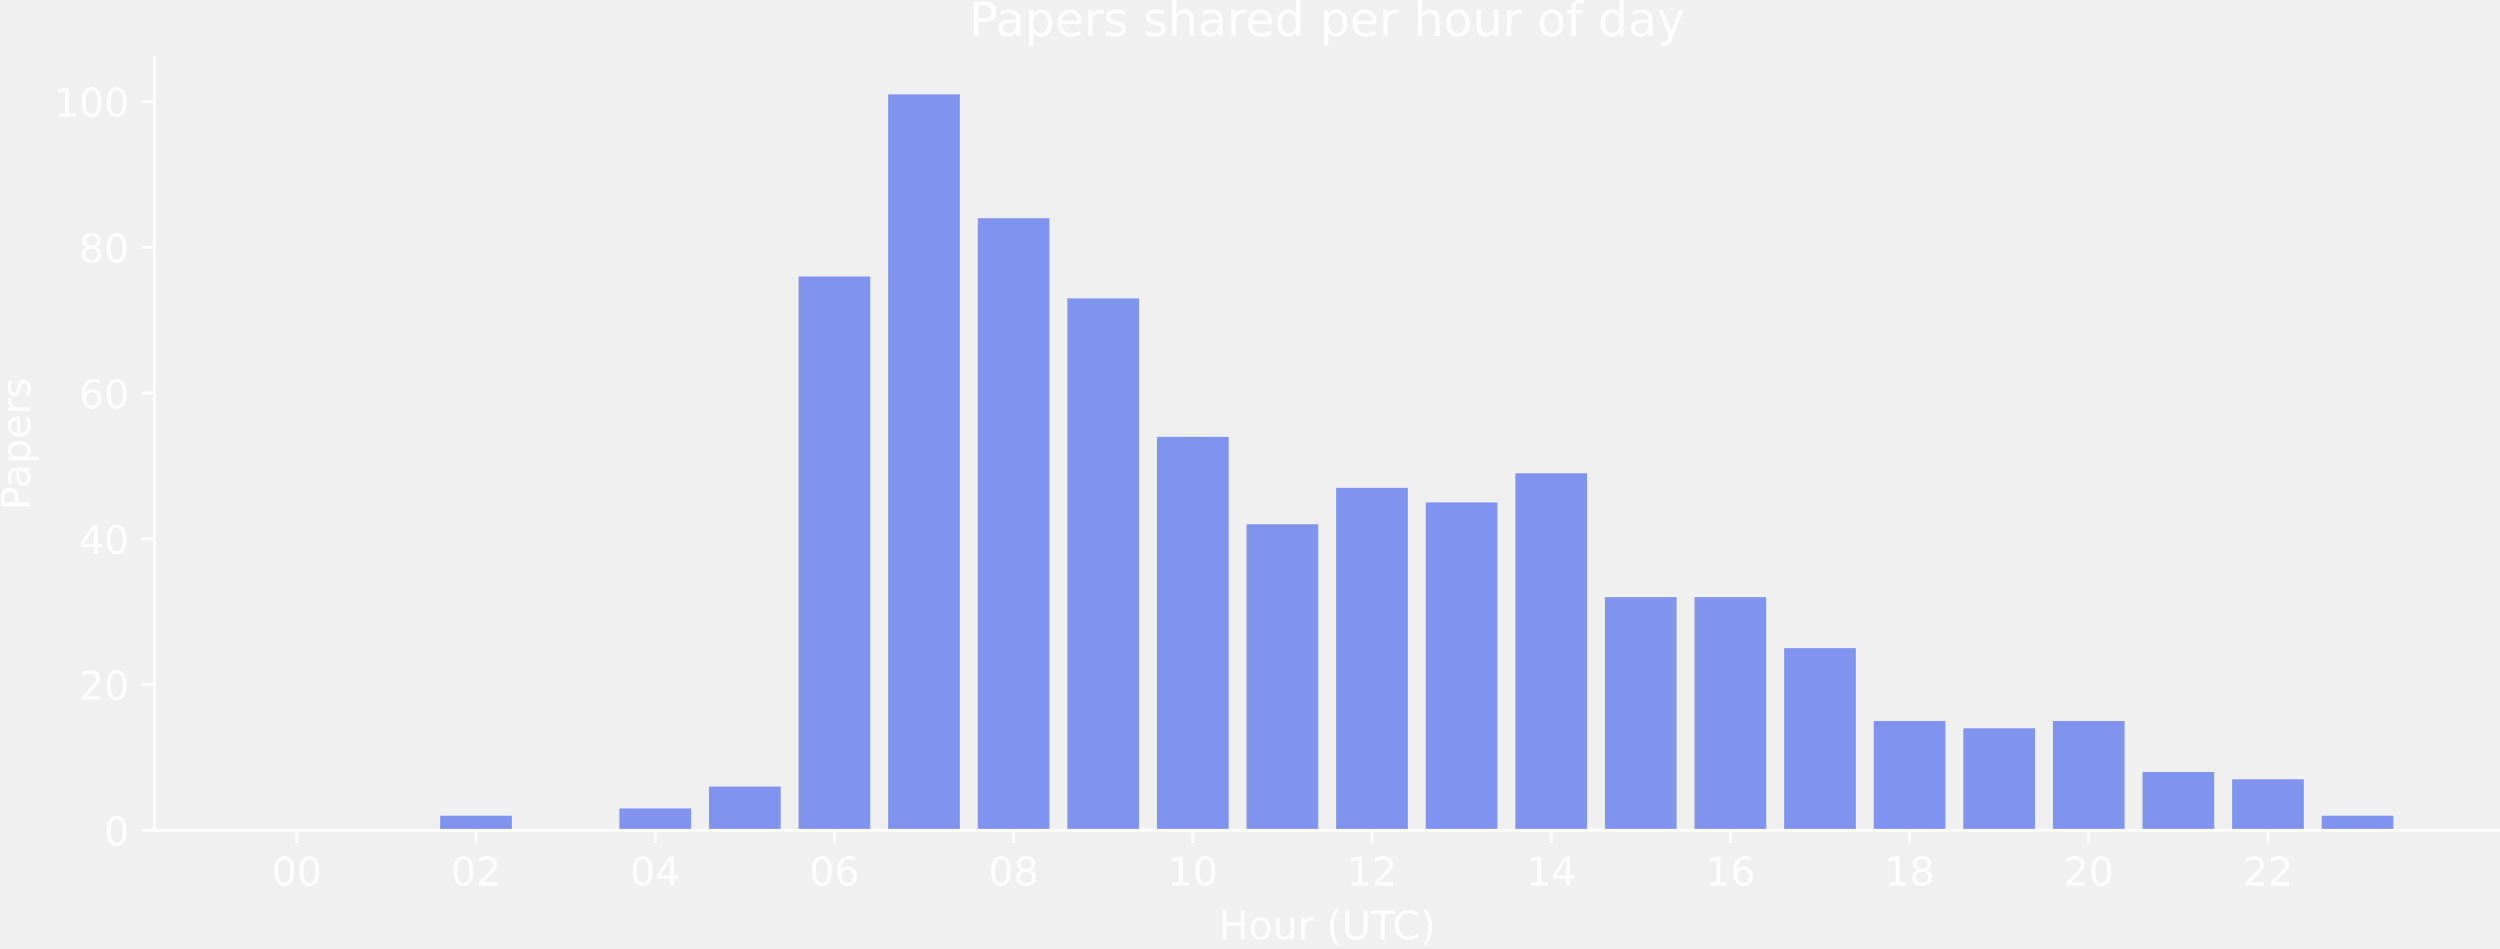
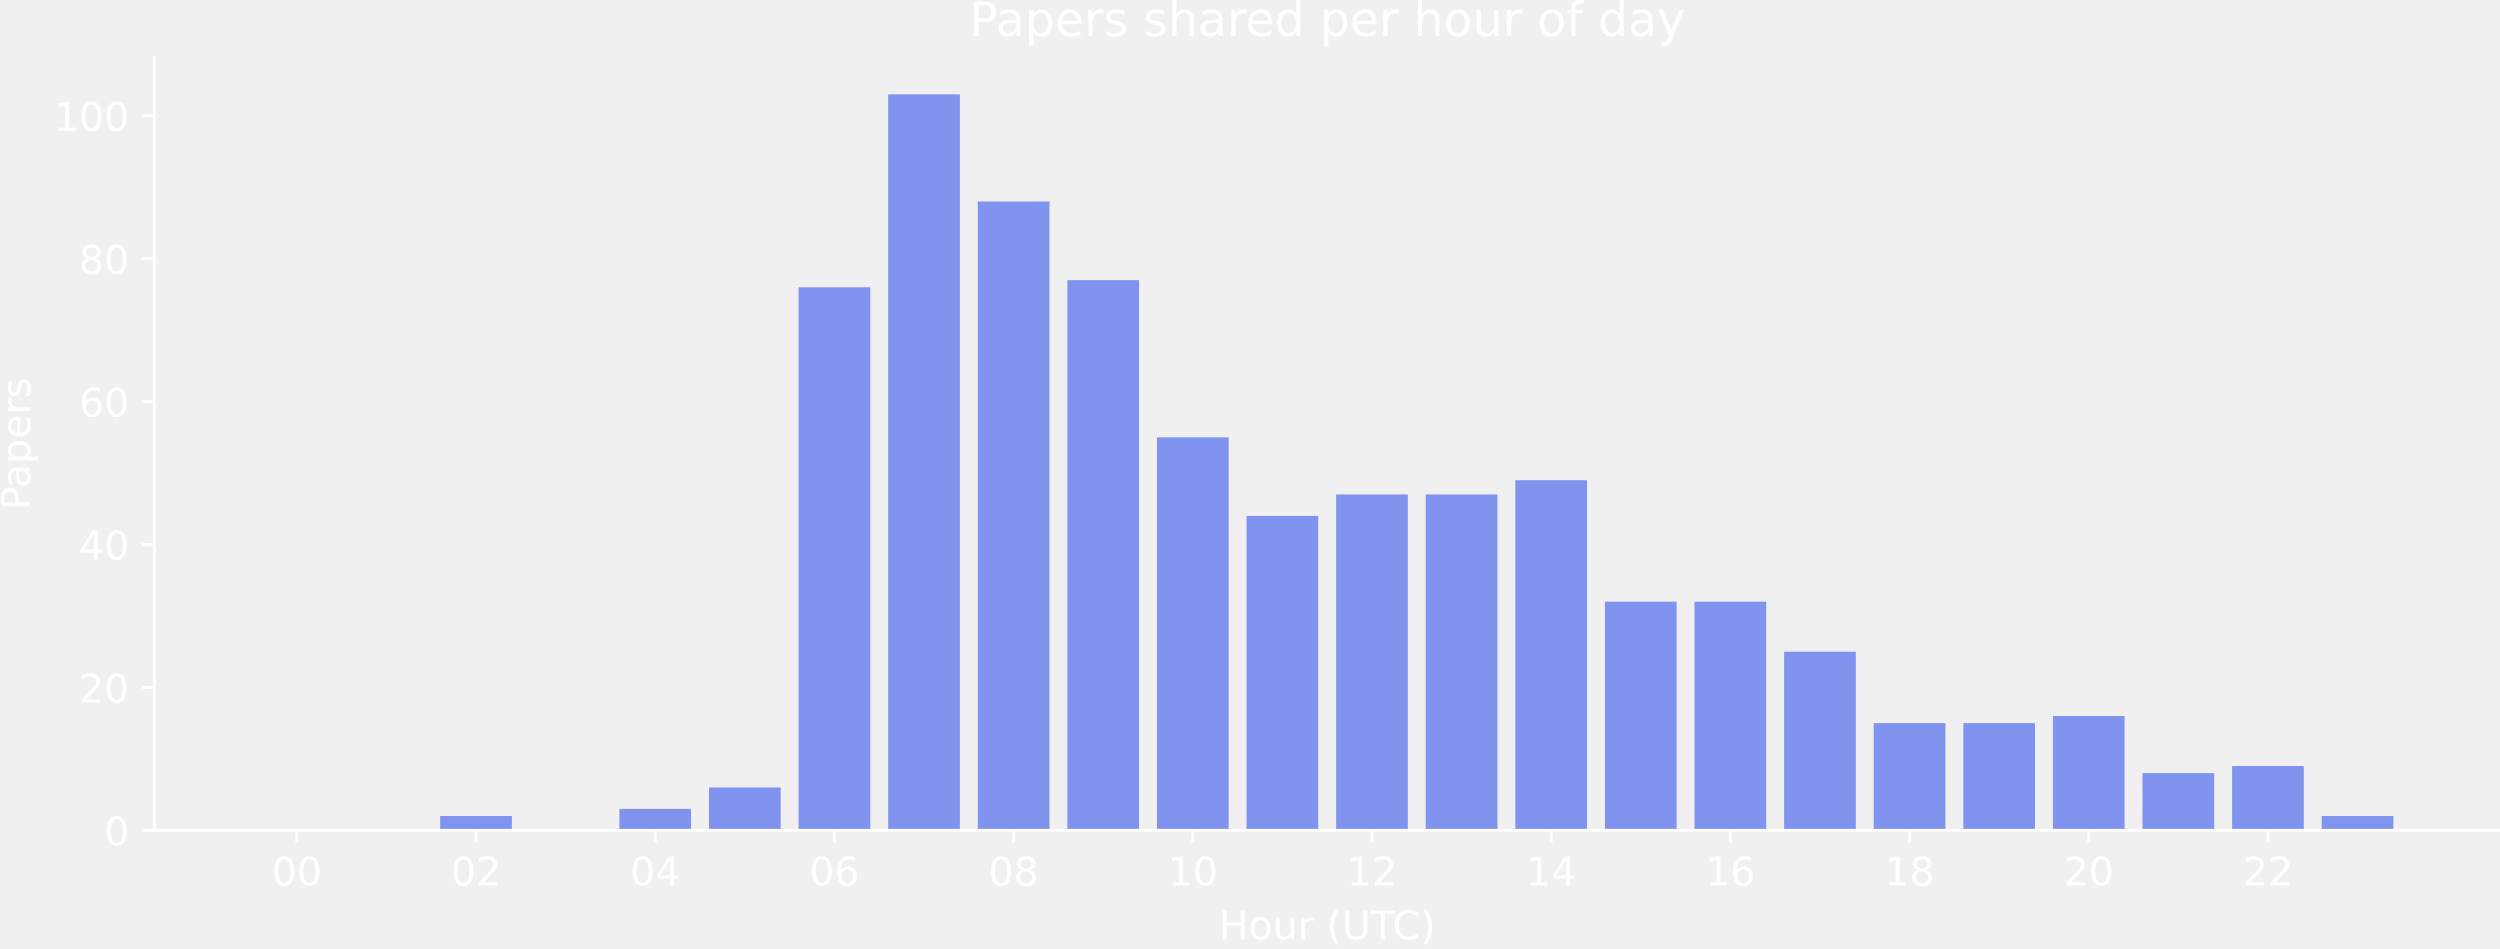
<svg xmlns="http://www.w3.org/2000/svg" xmlns:xlink="http://www.w3.org/1999/xlink" width="696.24pt" height="264.24pt" viewBox="0 0 696.24 264.24" version="1.1">
  <defs>
    <style type="text/css">*{stroke-linejoin: round; stroke-linecap: butt}</style>
  </defs>
  <g id="figure_1">
    <g id="patch_1">
      <path d="M 0 264.24  L 696.24 264.24  L 696.24 0  L 0 0  L 0 264.24  z " style="fill: none" />
    </g>
    <g id="axes_1">
      <g id="patch_2">
        <path d="M 42.996 231.24  L 696.24 231.24  L 696.24 16.03  L 42.996 16.03  L 42.996 231.24  z " style="fill: none" />
      </g>
      <g id="patch_3">
-         <path d="M 72.689 231.24  L 92.651 231.24  L 92.651 231.24  L 72.689 231.24  z " clip-path="url(#p27b2e9442e)" style="fill: #4361ee; opacity: 0.65" />
+         <path d="M 72.689 231.24  L 92.651 231.24  L 92.651 231.24  L 72.689 231.24  z " clip-path="url(#p9e5400b01d)" style="fill: #4361ee; opacity: 0.65" />
      </g>
      <g id="patch_4">
-         <path d="M 97.641 231.24  L 117.603 231.24  L 117.603 231.24  L 97.641 231.24  z " clip-path="url(#p27b2e9442e)" style="fill: #4361ee; opacity: 0.65" />
+         <path d="M 97.641 231.24  L 117.603 231.24  L 117.603 231.24  L 97.641 231.24  z " clip-path="url(#p9e5400b01d)" style="fill: #4361ee; opacity: 0.65" />
      </g>
      <g id="patch_5">
-         <path d="M 122.593 231.24  L 142.555 231.24  L 142.555 227.181  L 122.593 227.181  z " clip-path="url(#p27b2e9442e)" style="fill: #4361ee; opacity: 0.65" />
+         <path d="M 122.593 231.24  L 142.555 231.24  L 142.555 227.26  L 122.593 227.26  z " clip-path="url(#p9e5400b01d)" style="fill: #4361ee; opacity: 0.65" />
      </g>
      <g id="patch_6">
-         <path d="M 147.545 231.24  L 167.507 231.24  L 167.507 231.24  L 147.545 231.24  z " clip-path="url(#p27b2e9442e)" style="fill: #4361ee; opacity: 0.65" />
+         <path d="M 147.545 231.24  L 167.507 231.24  L 167.507 231.24  L 147.545 231.24  z " clip-path="url(#p9e5400b01d)" style="fill: #4361ee; opacity: 0.65" />
      </g>
      <g id="patch_7">
-         <path d="M 172.497 231.24  L 192.459 231.24  L 192.459 225.152  L 172.497 225.152  z " clip-path="url(#p27b2e9442e)" style="fill: #4361ee; opacity: 0.65" />
+         <path d="M 172.497 231.24  L 192.459 231.24  L 192.459 225.27  L 172.497 225.27  z " clip-path="url(#p9e5400b01d)" style="fill: #4361ee; opacity: 0.65" />
      </g>
      <g id="patch_8">
-         <path d="M 197.449 231.24  L 217.411 231.24  L 217.411 219.064  L 197.449 219.064  z " clip-path="url(#p27b2e9442e)" style="fill: #4361ee; opacity: 0.65" />
+         <path d="M 197.449 231.24  L 217.411 231.24  L 217.411 219.3  L 197.449 219.3  z " clip-path="url(#p9e5400b01d)" style="fill: #4361ee; opacity: 0.65" />
      </g>
      <g id="patch_9">
-         <path d="M 222.401 231.24  L 242.363 231.24  L 242.363 77.011  L 222.401 77.011  z " clip-path="url(#p27b2e9442e)" style="fill: #4361ee; opacity: 0.65" />
+         <path d="M 222.401 231.24  L 242.363 231.24  L 242.363 80.006  L 222.401 80.006  z " clip-path="url(#p9e5400b01d)" style="fill: #4361ee; opacity: 0.65" />
      </g>
      <g id="patch_10">
-         <path d="M 247.353 231.24  L 267.315 231.24  L 267.315 26.278  L 247.353 26.278  z " clip-path="url(#p27b2e9442e)" style="fill: #4361ee; opacity: 0.65" />
+         <path d="M 247.353 231.24  L 267.315 231.24  L 267.315 26.278  L 247.353 26.278  z " clip-path="url(#p9e5400b01d)" style="fill: #4361ee; opacity: 0.65" />
      </g>
      <g id="patch_11">
-         <path d="M 272.305 231.24  L 292.267 231.24  L 292.267 60.777  L 272.305 60.777  z " clip-path="url(#p27b2e9442e)" style="fill: #4361ee; opacity: 0.65" />
+         <path d="M 272.305 231.24  L 292.267 231.24  L 292.267 56.127  L 272.305 56.127  z " clip-path="url(#p9e5400b01d)" style="fill: #4361ee; opacity: 0.65" />
      </g>
      <g id="patch_12">
-         <path d="M 297.257 231.24  L 317.219 231.24  L 317.219 83.099  L 297.257 83.099  z " clip-path="url(#p27b2e9442e)" style="fill: #4361ee; opacity: 0.65" />
+         <path d="M 297.257 231.24  L 317.219 231.24  L 317.219 78.016  L 297.257 78.016  z " clip-path="url(#p9e5400b01d)" style="fill: #4361ee; opacity: 0.65" />
      </g>
      <g id="patch_13">
-         <path d="M 322.209 231.24  L 342.171 231.24  L 342.171 121.656  L 322.209 121.656  z " clip-path="url(#p27b2e9442e)" style="fill: #4361ee; opacity: 0.65" />
+         <path d="M 322.209 231.24  L 342.171 231.24  L 342.171 121.794  L 322.209 121.794  z " clip-path="url(#p9e5400b01d)" style="fill: #4361ee; opacity: 0.65" />
      </g>
      <g id="patch_14">
-         <path d="M 347.161 231.24  L 367.123 231.24  L 367.123 146.008  L 347.161 146.008  z " clip-path="url(#p27b2e9442e)" style="fill: #4361ee; opacity: 0.65" />
+         <path d="M 347.161 231.24  L 367.123 231.24  L 367.123 143.683  L 347.161 143.683  z " clip-path="url(#p9e5400b01d)" style="fill: #4361ee; opacity: 0.65" />
      </g>
      <g id="patch_15">
-         <path d="M 372.113 231.24  L 392.075 231.24  L 392.075 135.862  L 372.113 135.862  z " clip-path="url(#p27b2e9442e)" style="fill: #4361ee; opacity: 0.65" />
+         <path d="M 372.113 231.24  L 392.075 231.24  L 392.075 137.714  L 372.113 137.714  z " clip-path="url(#p9e5400b01d)" style="fill: #4361ee; opacity: 0.65" />
      </g>
      <g id="patch_16">
-         <path d="M 397.065 231.24  L 417.027 231.24  L 417.027 139.92  L 397.065 139.92  z " clip-path="url(#p27b2e9442e)" style="fill: #4361ee; opacity: 0.65" />
+         <path d="M 397.065 231.24  L 417.027 231.24  L 417.027 137.714  L 397.065 137.714  z " clip-path="url(#p9e5400b01d)" style="fill: #4361ee; opacity: 0.65" />
      </g>
      <g id="patch_17">
-         <path d="M 422.017 231.24  L 441.979 231.24  L 441.979 131.803  L 422.017 131.803  z " clip-path="url(#p27b2e9442e)" style="fill: #4361ee; opacity: 0.65" />
+         <path d="M 422.017 231.24  L 441.979 231.24  L 441.979 133.734  L 422.017 133.734  z " clip-path="url(#p9e5400b01d)" style="fill: #4361ee; opacity: 0.65" />
      </g>
      <g id="patch_18">
-         <path d="M 446.969 231.24  L 466.931 231.24  L 466.931 166.302  L 446.969 166.302  z " clip-path="url(#p27b2e9442e)" style="fill: #4361ee; opacity: 0.65" />
+         <path d="M 446.969 231.24  L 466.931 231.24  L 466.931 167.562  L 446.969 167.562  z " clip-path="url(#p9e5400b01d)" style="fill: #4361ee; opacity: 0.65" />
      </g>
      <g id="patch_19">
-         <path d="M 471.921 231.24  L 491.883 231.24  L 491.883 166.302  L 471.921 166.302  z " clip-path="url(#p27b2e9442e)" style="fill: #4361ee; opacity: 0.65" />
+         <path d="M 471.921 231.24  L 491.883 231.24  L 491.883 167.562  L 471.921 167.562  z " clip-path="url(#p9e5400b01d)" style="fill: #4361ee; opacity: 0.65" />
      </g>
      <g id="patch_20">
-         <path d="M 496.873 231.24  L 516.835 231.24  L 516.835 180.507  L 496.873 180.507  z " clip-path="url(#p27b2e9442e)" style="fill: #4361ee; opacity: 0.65" />
+         <path d="M 496.873 231.24  L 516.835 231.24  L 516.835 181.492  L 496.873 181.492  z " clip-path="url(#p9e5400b01d)" style="fill: #4361ee; opacity: 0.65" />
      </g>
      <g id="patch_21">
-         <path d="M 521.825 231.24  L 541.787 231.24  L 541.787 200.8  L 521.825 200.8  z " clip-path="url(#p27b2e9442e)" style="fill: #4361ee; opacity: 0.65" />
+         <path d="M 521.825 231.24  L 541.787 231.24  L 541.787 201.391  L 521.825 201.391  z " clip-path="url(#p9e5400b01d)" style="fill: #4361ee; opacity: 0.65" />
      </g>
      <g id="patch_22">
-         <path d="M 546.777 231.24  L 566.739 231.24  L 566.739 202.829  L 546.777 202.829  z " clip-path="url(#p27b2e9442e)" style="fill: #4361ee; opacity: 0.65" />
+         <path d="M 546.777 231.24  L 566.739 231.24  L 566.739 201.391  L 546.777 201.391  z " clip-path="url(#p9e5400b01d)" style="fill: #4361ee; opacity: 0.65" />
      </g>
      <g id="patch_23">
-         <path d="M 571.729 231.24  L 591.691 231.24  L 591.691 200.8  L 571.729 200.8  z " clip-path="url(#p27b2e9442e)" style="fill: #4361ee; opacity: 0.65" />
+         <path d="M 571.729 231.24  L 591.691 231.24  L 591.691 199.401  L 571.729 199.401  z " clip-path="url(#p9e5400b01d)" style="fill: #4361ee; opacity: 0.65" />
      </g>
      <g id="patch_24">
-         <path d="M 596.681 231.24  L 616.643 231.24  L 616.643 215.005  L 596.681 215.005  z " clip-path="url(#p27b2e9442e)" style="fill: #4361ee; opacity: 0.65" />
+         <path d="M 596.681 231.24  L 616.643 231.24  L 616.643 215.321  L 596.681 215.321  z " clip-path="url(#p9e5400b01d)" style="fill: #4361ee; opacity: 0.65" />
      </g>
      <g id="patch_25">
-         <path d="M 621.633 231.24  L 641.595 231.24  L 641.595 217.035  L 621.633 217.035  z " clip-path="url(#p27b2e9442e)" style="fill: #4361ee; opacity: 0.65" />
+         <path d="M 621.633 231.24  L 641.595 231.24  L 641.595 213.331  L 621.633 213.331  z " clip-path="url(#p9e5400b01d)" style="fill: #4361ee; opacity: 0.65" />
      </g>
      <g id="patch_26">
-         <path d="M 646.585 231.24  L 666.547 231.24  L 666.547 227.181  L 646.585 227.181  z " clip-path="url(#p27b2e9442e)" style="fill: #4361ee; opacity: 0.65" />
+         <path d="M 646.585 231.24  L 666.547 231.24  L 666.547 227.26  L 646.585 227.26  z " clip-path="url(#p9e5400b01d)" style="fill: #4361ee; opacity: 0.65" />
      </g>
      <g id="matplotlib.axis_1">
        <g id="xtick_1">
          <g id="line2d_1">
            <defs>
-               <path id="m5acfce6cd7" d="M 0 0  L 0 3.5  " style="stroke: #ffffff; stroke-width: 0.8" />
+               <path id="mf06dec44b0" d="M 0 0  L 0 3.5  " style="stroke: #ffffff; stroke-width: 0.8" />
            </defs>
            <g>
-               <use xlink:href="#m5acfce6cd7" x="82.67" y="231.24" style="fill: #ffffff; stroke: #ffffff; stroke-width: 0.8" />
+               <use xlink:href="#mf06dec44b0" x="82.67" y="231.24" style="fill: #ffffff; stroke: #ffffff; stroke-width: 0.8" />
            </g>
          </g>
          <g id="text_1">
            <g style="fill: #ffffff" transform="translate(75.6712 246.5974) scale(0.11 -0.11)">
              <defs>
                <path id="DejaVuSans-13" d="M 2034 4250  Q 1547 4250 1301 3770  Q 1056 3291 1056 2328  Q 1056 1369 1301 889  Q 1547 409 2034 409  Q 2525 409 2770 889  Q 3016 1369 3016 2328  Q 3016 3291 2770 3770  Q 2525 4250 2034 4250  z M 2034 4750  Q 2819 4750 3233 4129  Q 3647 3509 3647 2328  Q 3647 1150 3233 529  Q 2819 -91 2034 -91  Q 1250 -91 836 529  Q 422 1150 422 2328  Q 422 3509 836 4129  Q 1250 4750 2034 4750  z " transform="scale(0.015625)" />
              </defs>
              <use xlink:href="#DejaVuSans-13" />
              <use xlink:href="#DejaVuSans-13" transform="translate(63.625 0)" />
            </g>
          </g>
        </g>
        <g id="xtick_2">
          <g id="line2d_2">
            <g>
-               <use xlink:href="#m5acfce6cd7" x="132.574" y="231.24" style="fill: #ffffff; stroke: #ffffff; stroke-width: 0.8" />
+               <use xlink:href="#mf06dec44b0" x="132.574" y="231.24" style="fill: #ffffff; stroke: #ffffff; stroke-width: 0.8" />
            </g>
          </g>
          <g id="text_2">
            <g style="fill: #ffffff" transform="translate(125.5752 246.5974) scale(0.11 -0.11)">
              <defs>
                <path id="DejaVuSans-15" d="M 1228 531  L 3431 531  L 3431 0  L 469 0  L 469 531  Q 828 903 1448 1529  Q 2069 2156 2228 2338  Q 2531 2678 2651 2914  Q 2772 3150 2772 3378  Q 2772 3750 2511 3984  Q 2250 4219 1831 4219  Q 1534 4219 1204 4116  Q 875 4013 500 3803  L 500 4441  Q 881 4594 1212 4672  Q 1544 4750 1819 4750  Q 2544 4750 2975 4387  Q 3406 4025 3406 3419  Q 3406 3131 3298 2873  Q 3191 2616 2906 2266  Q 2828 2175 2409 1742  Q 1991 1309 1228 531  z " transform="scale(0.015625)" />
              </defs>
              <use xlink:href="#DejaVuSans-13" />
              <use xlink:href="#DejaVuSans-15" transform="translate(63.625 0)" />
            </g>
          </g>
        </g>
        <g id="xtick_3">
          <g id="line2d_3">
            <g>
-               <use xlink:href="#m5acfce6cd7" x="182.478" y="231.24" style="fill: #ffffff; stroke: #ffffff; stroke-width: 0.8" />
+               <use xlink:href="#mf06dec44b0" x="182.478" y="231.24" style="fill: #ffffff; stroke: #ffffff; stroke-width: 0.8" />
            </g>
          </g>
          <g id="text_3">
            <g style="fill: #ffffff" transform="translate(175.4793 246.5974) scale(0.11 -0.11)">
              <defs>
                <path id="DejaVuSans-17" d="M 2419 4116  L 825 1625  L 2419 1625  L 2419 4116  z M 2253 4666  L 3047 4666  L 3047 1625  L 3713 1625  L 3713 1100  L 3047 1100  L 3047 0  L 2419 0  L 2419 1100  L 313 1100  L 313 1709  L 2253 4666  z " transform="scale(0.015625)" />
              </defs>
              <use xlink:href="#DejaVuSans-13" />
              <use xlink:href="#DejaVuSans-17" transform="translate(63.625 0)" />
            </g>
          </g>
        </g>
        <g id="xtick_4">
          <g id="line2d_4">
            <g>
-               <use xlink:href="#m5acfce6cd7" x="232.382" y="231.24" style="fill: #ffffff; stroke: #ffffff; stroke-width: 0.8" />
+               <use xlink:href="#mf06dec44b0" x="232.382" y="231.24" style="fill: #ffffff; stroke: #ffffff; stroke-width: 0.8" />
            </g>
          </g>
          <g id="text_4">
            <g style="fill: #ffffff" transform="translate(225.3833 246.5974) scale(0.11 -0.11)">
              <defs>
                <path id="DejaVuSans-19" d="M 2113 2584  Q 1688 2584 1439 2293  Q 1191 2003 1191 1497  Q 1191 994 1439 701  Q 1688 409 2113 409  Q 2538 409 2786 701  Q 3034 994 3034 1497  Q 3034 2003 2786 2293  Q 2538 2584 2113 2584  z M 3366 4563  L 3366 3988  Q 3128 4100 2886 4159  Q 2644 4219 2406 4219  Q 1781 4219 1451 3797  Q 1122 3375 1075 2522  Q 1259 2794 1537 2939  Q 1816 3084 2150 3084  Q 2853 3084 3261 2657  Q 3669 2231 3669 1497  Q 3669 778 3244 343  Q 2819 -91 2113 -91  Q 1303 -91 875 529  Q 447 1150 447 2328  Q 447 3434 972 4092  Q 1497 4750 2381 4750  Q 2619 4750 2861 4703  Q 3103 4656 3366 4563  z " transform="scale(0.015625)" />
              </defs>
              <use xlink:href="#DejaVuSans-13" />
              <use xlink:href="#DejaVuSans-19" transform="translate(63.625 0)" />
            </g>
          </g>
        </g>
        <g id="xtick_5">
          <g id="line2d_5">
            <g>
-               <use xlink:href="#m5acfce6cd7" x="282.286" y="231.24" style="fill: #ffffff; stroke: #ffffff; stroke-width: 0.8" />
+               <use xlink:href="#mf06dec44b0" x="282.286" y="231.24" style="fill: #ffffff; stroke: #ffffff; stroke-width: 0.8" />
            </g>
          </g>
          <g id="text_5">
            <g style="fill: #ffffff" transform="translate(275.2873 246.5974) scale(0.11 -0.11)">
              <defs>
                <path id="DejaVuSans-1b" d="M 2034 2216  Q 1584 2216 1326 1975  Q 1069 1734 1069 1313  Q 1069 891 1326 650  Q 1584 409 2034 409  Q 2484 409 2743 651  Q 3003 894 3003 1313  Q 3003 1734 2745 1975  Q 2488 2216 2034 2216  z M 1403 2484  Q 997 2584 770 2862  Q 544 3141 544 3541  Q 544 4100 942 4425  Q 1341 4750 2034 4750  Q 2731 4750 3128 4425  Q 3525 4100 3525 3541  Q 3525 3141 3298 2862  Q 3072 2584 2669 2484  Q 3125 2378 3379 2068  Q 3634 1759 3634 1313  Q 3634 634 3220 271  Q 2806 -91 2034 -91  Q 1263 -91 848 271  Q 434 634 434 1313  Q 434 1759 690 2068  Q 947 2378 1403 2484  z M 1172 3481  Q 1172 3119 1398 2916  Q 1625 2713 2034 2713  Q 2441 2713 2670 2916  Q 2900 3119 2900 3481  Q 2900 3844 2670 4047  Q 2441 4250 2034 4250  Q 1625 4250 1398 4047  Q 1172 3844 1172 3481  z " transform="scale(0.015625)" />
              </defs>
              <use xlink:href="#DejaVuSans-13" />
              <use xlink:href="#DejaVuSans-1b" transform="translate(63.625 0)" />
            </g>
          </g>
        </g>
        <g id="xtick_6">
          <g id="line2d_6">
            <g>
-               <use xlink:href="#m5acfce6cd7" x="332.19" y="231.24" style="fill: #ffffff; stroke: #ffffff; stroke-width: 0.8" />
+               <use xlink:href="#mf06dec44b0" x="332.19" y="231.24" style="fill: #ffffff; stroke: #ffffff; stroke-width: 0.8" />
            </g>
          </g>
          <g id="text_6">
            <g style="fill: #ffffff" transform="translate(325.1914 246.5974) scale(0.11 -0.11)">
              <defs>
                <path id="DejaVuSans-14" d="M 794 531  L 1825 531  L 1825 4091  L 703 3866  L 703 4441  L 1819 4666  L 2450 4666  L 2450 531  L 3481 531  L 3481 0  L 794 0  L 794 531  z " transform="scale(0.015625)" />
              </defs>
              <use xlink:href="#DejaVuSans-14" />
              <use xlink:href="#DejaVuSans-13" transform="translate(63.625 0)" />
            </g>
          </g>
        </g>
        <g id="xtick_7">
          <g id="line2d_7">
            <g>
-               <use xlink:href="#m5acfce6cd7" x="382.094" y="231.24" style="fill: #ffffff; stroke: #ffffff; stroke-width: 0.8" />
+               <use xlink:href="#mf06dec44b0" x="382.094" y="231.24" style="fill: #ffffff; stroke: #ffffff; stroke-width: 0.8" />
            </g>
          </g>
          <g id="text_7">
            <g style="fill: #ffffff" transform="translate(375.0954 246.5974) scale(0.11 -0.11)">
              <use xlink:href="#DejaVuSans-14" />
              <use xlink:href="#DejaVuSans-15" transform="translate(63.625 0)" />
            </g>
          </g>
        </g>
        <g id="xtick_8">
          <g id="line2d_8">
            <g>
-               <use xlink:href="#m5acfce6cd7" x="431.998" y="231.24" style="fill: #ffffff; stroke: #ffffff; stroke-width: 0.8" />
+               <use xlink:href="#mf06dec44b0" x="431.998" y="231.24" style="fill: #ffffff; stroke: #ffffff; stroke-width: 0.8" />
            </g>
          </g>
          <g id="text_8">
            <g style="fill: #ffffff" transform="translate(424.9994 246.5974) scale(0.11 -0.11)">
              <use xlink:href="#DejaVuSans-14" />
              <use xlink:href="#DejaVuSans-17" transform="translate(63.625 0)" />
            </g>
          </g>
        </g>
        <g id="xtick_9">
          <g id="line2d_9">
            <g>
-               <use xlink:href="#m5acfce6cd7" x="481.902" y="231.24" style="fill: #ffffff; stroke: #ffffff; stroke-width: 0.8" />
+               <use xlink:href="#mf06dec44b0" x="481.902" y="231.24" style="fill: #ffffff; stroke: #ffffff; stroke-width: 0.8" />
            </g>
          </g>
          <g id="text_9">
            <g style="fill: #ffffff" transform="translate(474.9034 246.5974) scale(0.11 -0.11)">
              <use xlink:href="#DejaVuSans-14" />
              <use xlink:href="#DejaVuSans-19" transform="translate(63.625 0)" />
            </g>
          </g>
        </g>
        <g id="xtick_10">
          <g id="line2d_10">
            <g>
-               <use xlink:href="#m5acfce6cd7" x="531.806" y="231.24" style="fill: #ffffff; stroke: #ffffff; stroke-width: 0.8" />
+               <use xlink:href="#mf06dec44b0" x="531.806" y="231.24" style="fill: #ffffff; stroke: #ffffff; stroke-width: 0.8" />
            </g>
          </g>
          <g id="text_10">
            <g style="fill: #ffffff" transform="translate(524.8075 246.5974) scale(0.11 -0.11)">
              <use xlink:href="#DejaVuSans-14" />
              <use xlink:href="#DejaVuSans-1b" transform="translate(63.625 0)" />
            </g>
          </g>
        </g>
        <g id="xtick_11">
          <g id="line2d_11">
            <g>
-               <use xlink:href="#m5acfce6cd7" x="581.71" y="231.24" style="fill: #ffffff; stroke: #ffffff; stroke-width: 0.8" />
+               <use xlink:href="#mf06dec44b0" x="581.71" y="231.24" style="fill: #ffffff; stroke: #ffffff; stroke-width: 0.8" />
            </g>
          </g>
          <g id="text_11">
            <g style="fill: #ffffff" transform="translate(574.7115 246.5974) scale(0.11 -0.11)">
              <use xlink:href="#DejaVuSans-15" />
              <use xlink:href="#DejaVuSans-13" transform="translate(63.625 0)" />
            </g>
          </g>
        </g>
        <g id="xtick_12">
          <g id="line2d_12">
            <g>
-               <use xlink:href="#m5acfce6cd7" x="631.614" y="231.24" style="fill: #ffffff; stroke: #ffffff; stroke-width: 0.8" />
+               <use xlink:href="#mf06dec44b0" x="631.614" y="231.24" style="fill: #ffffff; stroke: #ffffff; stroke-width: 0.8" />
            </g>
          </g>
          <g id="text_12">
            <g style="fill: #ffffff" transform="translate(624.6155 246.5974) scale(0.11 -0.11)">
              <use xlink:href="#DejaVuSans-15" />
              <use xlink:href="#DejaVuSans-15" transform="translate(63.625 0)" />
            </g>
          </g>
        </g>
        <g id="text_13">
          <g style="fill: #ffffff" transform="translate(339.4274 261.5974) scale(0.11 -0.11)">
            <defs>
              <path id="DejaVuSans-2b" d="M 628 4666  L 1259 4666  L 1259 2753  L 3553 2753  L 3553 4666  L 4184 4666  L 4184 0  L 3553 0  L 3553 2222  L 1259 2222  L 1259 0  L 628 0  L 628 4666  z " transform="scale(0.015625)" />
              <path id="DejaVuSans-52" d="M 1959 3097  Q 1497 3097 1228 2736  Q 959 2375 959 1747  Q 959 1119 1226 758  Q 1494 397 1959 397  Q 2419 397 2687 759  Q 2956 1122 2956 1747  Q 2956 2369 2687 2733  Q 2419 3097 1959 3097  z M 1959 3584  Q 2709 3584 3137 3096  Q 3566 2609 3566 1747  Q 3566 888 3137 398  Q 2709 -91 1959 -91  Q 1206 -91 779 398  Q 353 888 353 1747  Q 353 2609 779 3096  Q 1206 3584 1959 3584  z " transform="scale(0.015625)" />
              <path id="DejaVuSans-58" d="M 544 1381  L 544 3500  L 1119 3500  L 1119 1403  Q 1119 906 1312 657  Q 1506 409 1894 409  Q 2359 409 2629 706  Q 2900 1003 2900 1516  L 2900 3500  L 3475 3500  L 3475 0  L 2900 0  L 2900 538  Q 2691 219 2414 64  Q 2138 -91 1772 -91  Q 1169 -91 856 284  Q 544 659 544 1381  z M 1991 3584  L 1991 3584  z " transform="scale(0.015625)" />
              <path id="DejaVuSans-55" d="M 2631 2963  Q 2534 3019 2420 3045  Q 2306 3072 2169 3072  Q 1681 3072 1420 2755  Q 1159 2438 1159 1844  L 1159 0  L 581 0  L 581 3500  L 1159 3500  L 1159 2956  Q 1341 3275 1631 3429  Q 1922 3584 2338 3584  Q 2397 3584 2469 3576  Q 2541 3569 2628 3553  L 2631 2963  z " transform="scale(0.015625)" />
              <path id="DejaVuSans-3" transform="scale(0.015625)" />
              <path id="DejaVuSans-b" d="M 1984 4856  Q 1566 4138 1362 3434  Q 1159 2731 1159 2009  Q 1159 1288 1364 580  Q 1569 -128 1984 -844  L 1484 -844  Q 1016 -109 783 600  Q 550 1309 550 2009  Q 550 2706 781 3412  Q 1013 4119 1484 4856  L 1984 4856  z " transform="scale(0.015625)" />
              <path id="DejaVuSans-38" d="M 556 4666  L 1191 4666  L 1191 1831  Q 1191 1081 1462 751  Q 1734 422 2344 422  Q 2950 422 3222 751  Q 3494 1081 3494 1831  L 3494 4666  L 4128 4666  L 4128 1753  Q 4128 841 3676 375  Q 3225 -91 2344 -91  Q 1459 -91 1007 375  Q 556 841 556 1753  L 556 4666  z " transform="scale(0.015625)" />
              <path id="DejaVuSans-37" d="M -19 4666  L 3928 4666  L 3928 4134  L 2272 4134  L 2272 0  L 1638 0  L 1638 4134  L -19 4134  L -19 4666  z " transform="scale(0.015625)" />
              <path id="DejaVuSans-26" d="M 4122 4306  L 4122 3641  Q 3803 3938 3442 4084  Q 3081 4231 2675 4231  Q 1875 4231 1450 3742  Q 1025 3253 1025 2328  Q 1025 1406 1450 917  Q 1875 428 2675 428  Q 3081 428 3442 575  Q 3803 722 4122 1019  L 4122 359  Q 3791 134 3420 21  Q 3050 -91 2638 -91  Q 1578 -91 968 557  Q 359 1206 359 2328  Q 359 3453 968 4101  Q 1578 4750 2638 4750  Q 3056 4750 3426 4639  Q 3797 4528 4122 4306  z " transform="scale(0.015625)" />
              <path id="DejaVuSans-c" d="M 513 4856  L 1013 4856  Q 1481 4119 1714 3412  Q 1947 2706 1947 2009  Q 1947 1309 1714 600  Q 1481 -109 1013 -844  L 513 -844  Q 928 -128 1133 580  Q 1338 1288 1338 2009  Q 1338 2731 1133 3434  Q 928 4138 513 4856  z " transform="scale(0.015625)" />
            </defs>
            <use xlink:href="#DejaVuSans-2b" />
            <use xlink:href="#DejaVuSans-52" transform="translate(75.20312 0)" />
            <use xlink:href="#DejaVuSans-58" transform="translate(136.3906 0)" />
            <use xlink:href="#DejaVuSans-55" transform="translate(199.7656 0)" />
            <use xlink:href="#DejaVuSans-3" transform="translate(240.875 0)" />
            <use xlink:href="#DejaVuSans-b" transform="translate(272.6562 0)" />
            <use xlink:href="#DejaVuSans-38" transform="translate(311.6719 0)" />
            <use xlink:href="#DejaVuSans-37" transform="translate(384.8594 0)" />
            <use xlink:href="#DejaVuSans-26" transform="translate(440.0781 0)" />
            <use xlink:href="#DejaVuSans-c" transform="translate(509.9062 0)" />
          </g>
        </g>
      </g>
      <g id="matplotlib.axis_2">
        <g id="ytick_1">
          <g id="line2d_13">
            <defs>
-               <path id="mf07c0636d2" d="M 0 0  L -3.5 0  " style="stroke: #ffffff; stroke-width: 0.8" />
+               <path id="m6b8e7244d0" d="M 0 0  L -3.5 0  " style="stroke: #ffffff; stroke-width: 0.8" />
            </defs>
            <g>
-               <use xlink:href="#mf07c0636d2" x="42.996" y="231.24" style="fill: #ffffff; stroke: #ffffff; stroke-width: 0.8" />
+               <use xlink:href="#m6b8e7244d0" x="42.996" y="231.24" style="fill: #ffffff; stroke: #ffffff; stroke-width: 0.8" />
            </g>
          </g>
          <g id="text_14">
            <g style="fill: #ffffff" transform="translate(28.9975 235.4187) scale(0.11 -0.11)">
              <use xlink:href="#DejaVuSans-13" />
            </g>
          </g>
        </g>
        <g id="ytick_2">
          <g id="line2d_14">
            <g>
-               <use xlink:href="#mf07c0636d2" x="42.996" y="190.653" style="fill: #ffffff; stroke: #ffffff; stroke-width: 0.8" />
+               <use xlink:href="#m6b8e7244d0" x="42.996" y="191.442" style="fill: #ffffff; stroke: #ffffff; stroke-width: 0.8" />
            </g>
          </g>
          <g id="text_15">
-             <g style="fill: #ffffff" transform="translate(21.99875 194.8322) scale(0.11 -0.11)">
+             <g style="fill: #ffffff" transform="translate(21.99875 195.6203) scale(0.11 -0.11)">
              <use xlink:href="#DejaVuSans-15" />
              <use xlink:href="#DejaVuSans-13" transform="translate(63.625 0)" />
            </g>
          </g>
        </g>
        <g id="ytick_3">
          <g id="line2d_15">
            <g>
-               <use xlink:href="#mf07c0636d2" x="42.996" y="150.067" style="fill: #ffffff; stroke: #ffffff; stroke-width: 0.8" />
+               <use xlink:href="#m6b8e7244d0" x="42.996" y="151.643" style="fill: #ffffff; stroke: #ffffff; stroke-width: 0.8" />
            </g>
          </g>
          <g id="text_16">
-             <g style="fill: #ffffff" transform="translate(21.99875 154.2457) scale(0.11 -0.11)">
+             <g style="fill: #ffffff" transform="translate(21.99875 155.8218) scale(0.11 -0.11)">
              <use xlink:href="#DejaVuSans-17" />
              <use xlink:href="#DejaVuSans-13" transform="translate(63.625 0)" />
            </g>
          </g>
        </g>
        <g id="ytick_4">
          <g id="line2d_16">
            <g>
-               <use xlink:href="#mf07c0636d2" x="42.996" y="109.48" style="fill: #ffffff; stroke: #ffffff; stroke-width: 0.8" />
+               <use xlink:href="#m6b8e7244d0" x="42.996" y="111.845" style="fill: #ffffff; stroke: #ffffff; stroke-width: 0.8" />
            </g>
          </g>
          <g id="text_17">
-             <g style="fill: #ffffff" transform="translate(21.99875 113.6591) scale(0.11 -0.11)">
+             <g style="fill: #ffffff" transform="translate(21.99875 116.0234) scale(0.11 -0.11)">
              <use xlink:href="#DejaVuSans-19" />
              <use xlink:href="#DejaVuSans-13" transform="translate(63.625 0)" />
            </g>
          </g>
        </g>
        <g id="ytick_5">
          <g id="line2d_17">
            <g>
-               <use xlink:href="#mf07c0636d2" x="42.996" y="68.894" style="fill: #ffffff; stroke: #ffffff; stroke-width: 0.8" />
+               <use xlink:href="#m6b8e7244d0" x="42.996" y="72.046" style="fill: #ffffff; stroke: #ffffff; stroke-width: 0.8" />
            </g>
          </g>
          <g id="text_18">
-             <g style="fill: #ffffff" transform="translate(21.99875 73.0726) scale(0.11 -0.11)">
+             <g style="fill: #ffffff" transform="translate(21.99875 76.22495) scale(0.11 -0.11)">
              <use xlink:href="#DejaVuSans-1b" />
              <use xlink:href="#DejaVuSans-13" transform="translate(63.625 0)" />
            </g>
          </g>
        </g>
        <g id="ytick_6">
          <g id="line2d_18">
            <g>
-               <use xlink:href="#mf07c0636d2" x="42.996" y="28.307" style="fill: #ffffff; stroke: #ffffff; stroke-width: 0.8" />
+               <use xlink:href="#m6b8e7244d0" x="42.996" y="32.248" style="fill: #ffffff; stroke: #ffffff; stroke-width: 0.8" />
            </g>
          </g>
          <g id="text_19">
-             <g style="fill: #ffffff" transform="translate(15 32.48607) scale(0.11 -0.11)">
+             <g style="fill: #ffffff" transform="translate(15 36.42651) scale(0.11 -0.11)">
              <use xlink:href="#DejaVuSans-14" />
              <use xlink:href="#DejaVuSans-13" transform="translate(63.625 0)" />
              <use xlink:href="#DejaVuSans-13" transform="translate(127.25 0)" />
            </g>
          </g>
        </g>
        <g id="text_20">
          <g style="fill: #ffffff" transform="translate(8.357422 142.0772) rotate(-90) scale(0.11 -0.11)">
            <defs>
              <path id="DejaVuSans-33" d="M 1259 4147  L 1259 2394  L 2053 2394  Q 2494 2394 2734 2622  Q 2975 2850 2975 3272  Q 2975 3691 2734 3919  Q 2494 4147 2053 4147  L 1259 4147  z M 628 4666  L 2053 4666  Q 2838 4666 3239 4311  Q 3641 3956 3641 3272  Q 3641 2581 3239 2228  Q 2838 1875 2053 1875  L 1259 1875  L 1259 0  L 628 0  L 628 4666  z " transform="scale(0.015625)" />
              <path id="DejaVuSans-44" d="M 2194 1759  Q 1497 1759 1228 1600  Q 959 1441 959 1056  Q 959 750 1161 570  Q 1363 391 1709 391  Q 2188 391 2477 730  Q 2766 1069 2766 1631  L 2766 1759  L 2194 1759  z M 3341 1997  L 3341 0  L 2766 0  L 2766 531  Q 2569 213 2275 61  Q 1981 -91 1556 -91  Q 1019 -91 701 211  Q 384 513 384 1019  Q 384 1609 779 1909  Q 1175 2209 1959 2209  L 2766 2209  L 2766 2266  Q 2766 2663 2505 2880  Q 2244 3097 1772 3097  Q 1472 3097 1187 3025  Q 903 2953 641 2809  L 641 3341  Q 956 3463 1253 3523  Q 1550 3584 1831 3584  Q 2591 3584 2966 3190  Q 3341 2797 3341 1997  z " transform="scale(0.015625)" />
              <path id="DejaVuSans-53" d="M 1159 525  L 1159 -1331  L 581 -1331  L 581 3500  L 1159 3500  L 1159 2969  Q 1341 3281 1617 3432  Q 1894 3584 2278 3584  Q 2916 3584 3314 3078  Q 3713 2572 3713 1747  Q 3713 922 3314 415  Q 2916 -91 2278 -91  Q 1894 -91 1617 61  Q 1341 213 1159 525  z M 3116 1747  Q 3116 2381 2855 2742  Q 2594 3103 2138 3103  Q 1681 3103 1420 2742  Q 1159 2381 1159 1747  Q 1159 1113 1420 752  Q 1681 391 2138 391  Q 2594 391 2855 752  Q 3116 1113 3116 1747  z " transform="scale(0.015625)" />
              <path id="DejaVuSans-48" d="M 3597 1894  L 3597 1613  L 953 1613  Q 991 1019 1311 708  Q 1631 397 2203 397  Q 2534 397 2845 478  Q 3156 559 3463 722  L 3463 178  Q 3153 47 2828 -22  Q 2503 -91 2169 -91  Q 1331 -91 842 396  Q 353 884 353 1716  Q 353 2575 817 3079  Q 1281 3584 2069 3584  Q 2775 3584 3186 3129  Q 3597 2675 3597 1894  z M 3022 2063  Q 3016 2534 2758 2815  Q 2500 3097 2075 3097  Q 1594 3097 1305 2825  Q 1016 2553 972 2059  L 3022 2063  z " transform="scale(0.015625)" />
              <path id="DejaVuSans-56" d="M 2834 3397  L 2834 2853  Q 2591 2978 2328 3040  Q 2066 3103 1784 3103  Q 1356 3103 1142 2972  Q 928 2841 928 2578  Q 928 2378 1081 2264  Q 1234 2150 1697 2047  L 1894 2003  Q 2506 1872 2764 1633  Q 3022 1394 3022 966  Q 3022 478 2636 193  Q 2250 -91 1575 -91  Q 1294 -91 989 -36  Q 684 19 347 128  L 347 722  Q 666 556 975 473  Q 1284 391 1588 391  Q 1994 391 2212 530  Q 2431 669 2431 922  Q 2431 1156 2273 1281  Q 2116 1406 1581 1522  L 1381 1569  Q 847 1681 609 1914  Q 372 2147 372 2553  Q 372 3047 722 3315  Q 1072 3584 1716 3584  Q 2034 3584 2315 3537  Q 2597 3491 2834 3397  z " transform="scale(0.015625)" />
            </defs>
            <use xlink:href="#DejaVuSans-33" />
            <use xlink:href="#DejaVuSans-44" transform="translate(55.8125 0)" />
            <use xlink:href="#DejaVuSans-53" transform="translate(117.0938 0)" />
            <use xlink:href="#DejaVuSans-48" transform="translate(180.5781 0)" />
            <use xlink:href="#DejaVuSans-55" transform="translate(242.1094 0)" />
            <use xlink:href="#DejaVuSans-56" transform="translate(283.2188 0)" />
          </g>
        </g>
      </g>
      <g id="patch_27">
        <path d="M 42.996 231.24  L 42.996 16.03  " style="fill: none; stroke: #ffffff; stroke-width: 0.8; stroke-linejoin: miter; stroke-linecap: square" />
      </g>
      <g id="patch_28">
        <path d="M 42.996 231.24  L 696.24 231.24  " style="fill: none; stroke: #ffffff; stroke-width: 0.8; stroke-linejoin: miter; stroke-linecap: square" />
      </g>
      <g id="text_21">
        <g style="fill: #ffffff" transform="translate(269.9313 10.02994) scale(0.132 -0.132)">
          <defs>
            <path id="DejaVuSans-4b" d="M 3513 2113  L 3513 0  L 2938 0  L 2938 2094  Q 2938 2591 2744 2837  Q 2550 3084 2163 3084  Q 1697 3084 1428 2787  Q 1159 2491 1159 1978  L 1159 0  L 581 0  L 581 4863  L 1159 4863  L 1159 2956  Q 1366 3272 1645 3428  Q 1925 3584 2291 3584  Q 2894 3584 3203 3211  Q 3513 2838 3513 2113  z " transform="scale(0.015625)" />
            <path id="DejaVuSans-47" d="M 2906 2969  L 2906 4863  L 3481 4863  L 3481 0  L 2906 0  L 2906 525  Q 2725 213 2448 61  Q 2172 -91 1784 -91  Q 1150 -91 751 415  Q 353 922 353 1747  Q 353 2572 751 3078  Q 1150 3584 1784 3584  Q 2172 3584 2448 3432  Q 2725 3281 2906 2969  z M 947 1747  Q 947 1113 1208 752  Q 1469 391 1925 391  Q 2381 391 2643 752  Q 2906 1113 2906 1747  Q 2906 2381 2643 2742  Q 2381 3103 1925 3103  Q 1469 3103 1208 2742  Q 947 2381 947 1747  z " transform="scale(0.015625)" />
            <path id="DejaVuSans-49" d="M 2375 4863  L 2375 4384  L 1825 4384  Q 1516 4384 1395 4259  Q 1275 4134 1275 3809  L 1275 3500  L 2222 3500  L 2222 3053  L 1275 3053  L 1275 0  L 697 0  L 697 3053  L 147 3053  L 147 3500  L 697 3500  L 697 3744  Q 697 4328 969 4595  Q 1241 4863 1831 4863  L 2375 4863  z " transform="scale(0.015625)" />
            <path id="DejaVuSans-5c" d="M 2059 -325  Q 1816 -950 1584 -1140  Q 1353 -1331 966 -1331  L 506 -1331  L 506 -850  L 844 -850  Q 1081 -850 1212 -737  Q 1344 -625 1503 -206  L 1606 56  L 191 3500  L 800 3500  L 1894 763  L 2988 3500  L 3597 3500  L 2059 -325  z " transform="scale(0.015625)" />
          </defs>
          <use xlink:href="#DejaVuSans-33" />
          <use xlink:href="#DejaVuSans-44" transform="translate(55.8125 0)" />
          <use xlink:href="#DejaVuSans-53" transform="translate(117.0938 0)" />
          <use xlink:href="#DejaVuSans-48" transform="translate(180.5781 0)" />
          <use xlink:href="#DejaVuSans-55" transform="translate(242.1094 0)" />
          <use xlink:href="#DejaVuSans-56" transform="translate(283.2188 0)" />
          <use xlink:href="#DejaVuSans-3" transform="translate(335.3125 0)" />
          <use xlink:href="#DejaVuSans-56" transform="translate(367.0938 0)" />
          <use xlink:href="#DejaVuSans-4b" transform="translate(419.1875 0)" />
          <use xlink:href="#DejaVuSans-44" transform="translate(482.5625 0)" />
          <use xlink:href="#DejaVuSans-55" transform="translate(543.8438 0)" />
          <use xlink:href="#DejaVuSans-48" transform="translate(582.75 0)" />
          <use xlink:href="#DejaVuSans-47" transform="translate(644.2812 0)" />
          <use xlink:href="#DejaVuSans-3" transform="translate(707.7656 0)" />
          <use xlink:href="#DejaVuSans-53" transform="translate(739.5469 0)" />
          <use xlink:href="#DejaVuSans-48" transform="translate(803.0312 0)" />
          <use xlink:href="#DejaVuSans-55" transform="translate(864.5625 0)" />
          <use xlink:href="#DejaVuSans-3" transform="translate(905.6719 0)" />
          <use xlink:href="#DejaVuSans-4b" transform="translate(937.4531 0)" />
          <use xlink:href="#DejaVuSans-52" transform="translate(1000.828 0)" />
          <use xlink:href="#DejaVuSans-58" transform="translate(1062.016 0)" />
          <use xlink:href="#DejaVuSans-55" transform="translate(1125.391 0)" />
          <use xlink:href="#DejaVuSans-3" transform="translate(1166.5 0)" />
          <use xlink:href="#DejaVuSans-52" transform="translate(1198.281 0)" />
          <use xlink:href="#DejaVuSans-49" transform="translate(1259.469 0)" />
          <use xlink:href="#DejaVuSans-3" transform="translate(1294.672 0)" />
          <use xlink:href="#DejaVuSans-47" transform="translate(1326.453 0)" />
          <use xlink:href="#DejaVuSans-44" transform="translate(1389.938 0)" />
          <use xlink:href="#DejaVuSans-5c" transform="translate(1451.219 0)" />
        </g>
      </g>
    </g>
  </g>
  <defs>
-     <clipPath id="p27b2e9442e">
+     <clipPath id="p9e5400b01d">
      <rect x="42.996" y="16.03" width="653.244" height="215.21" />
    </clipPath>
  </defs>
</svg>
